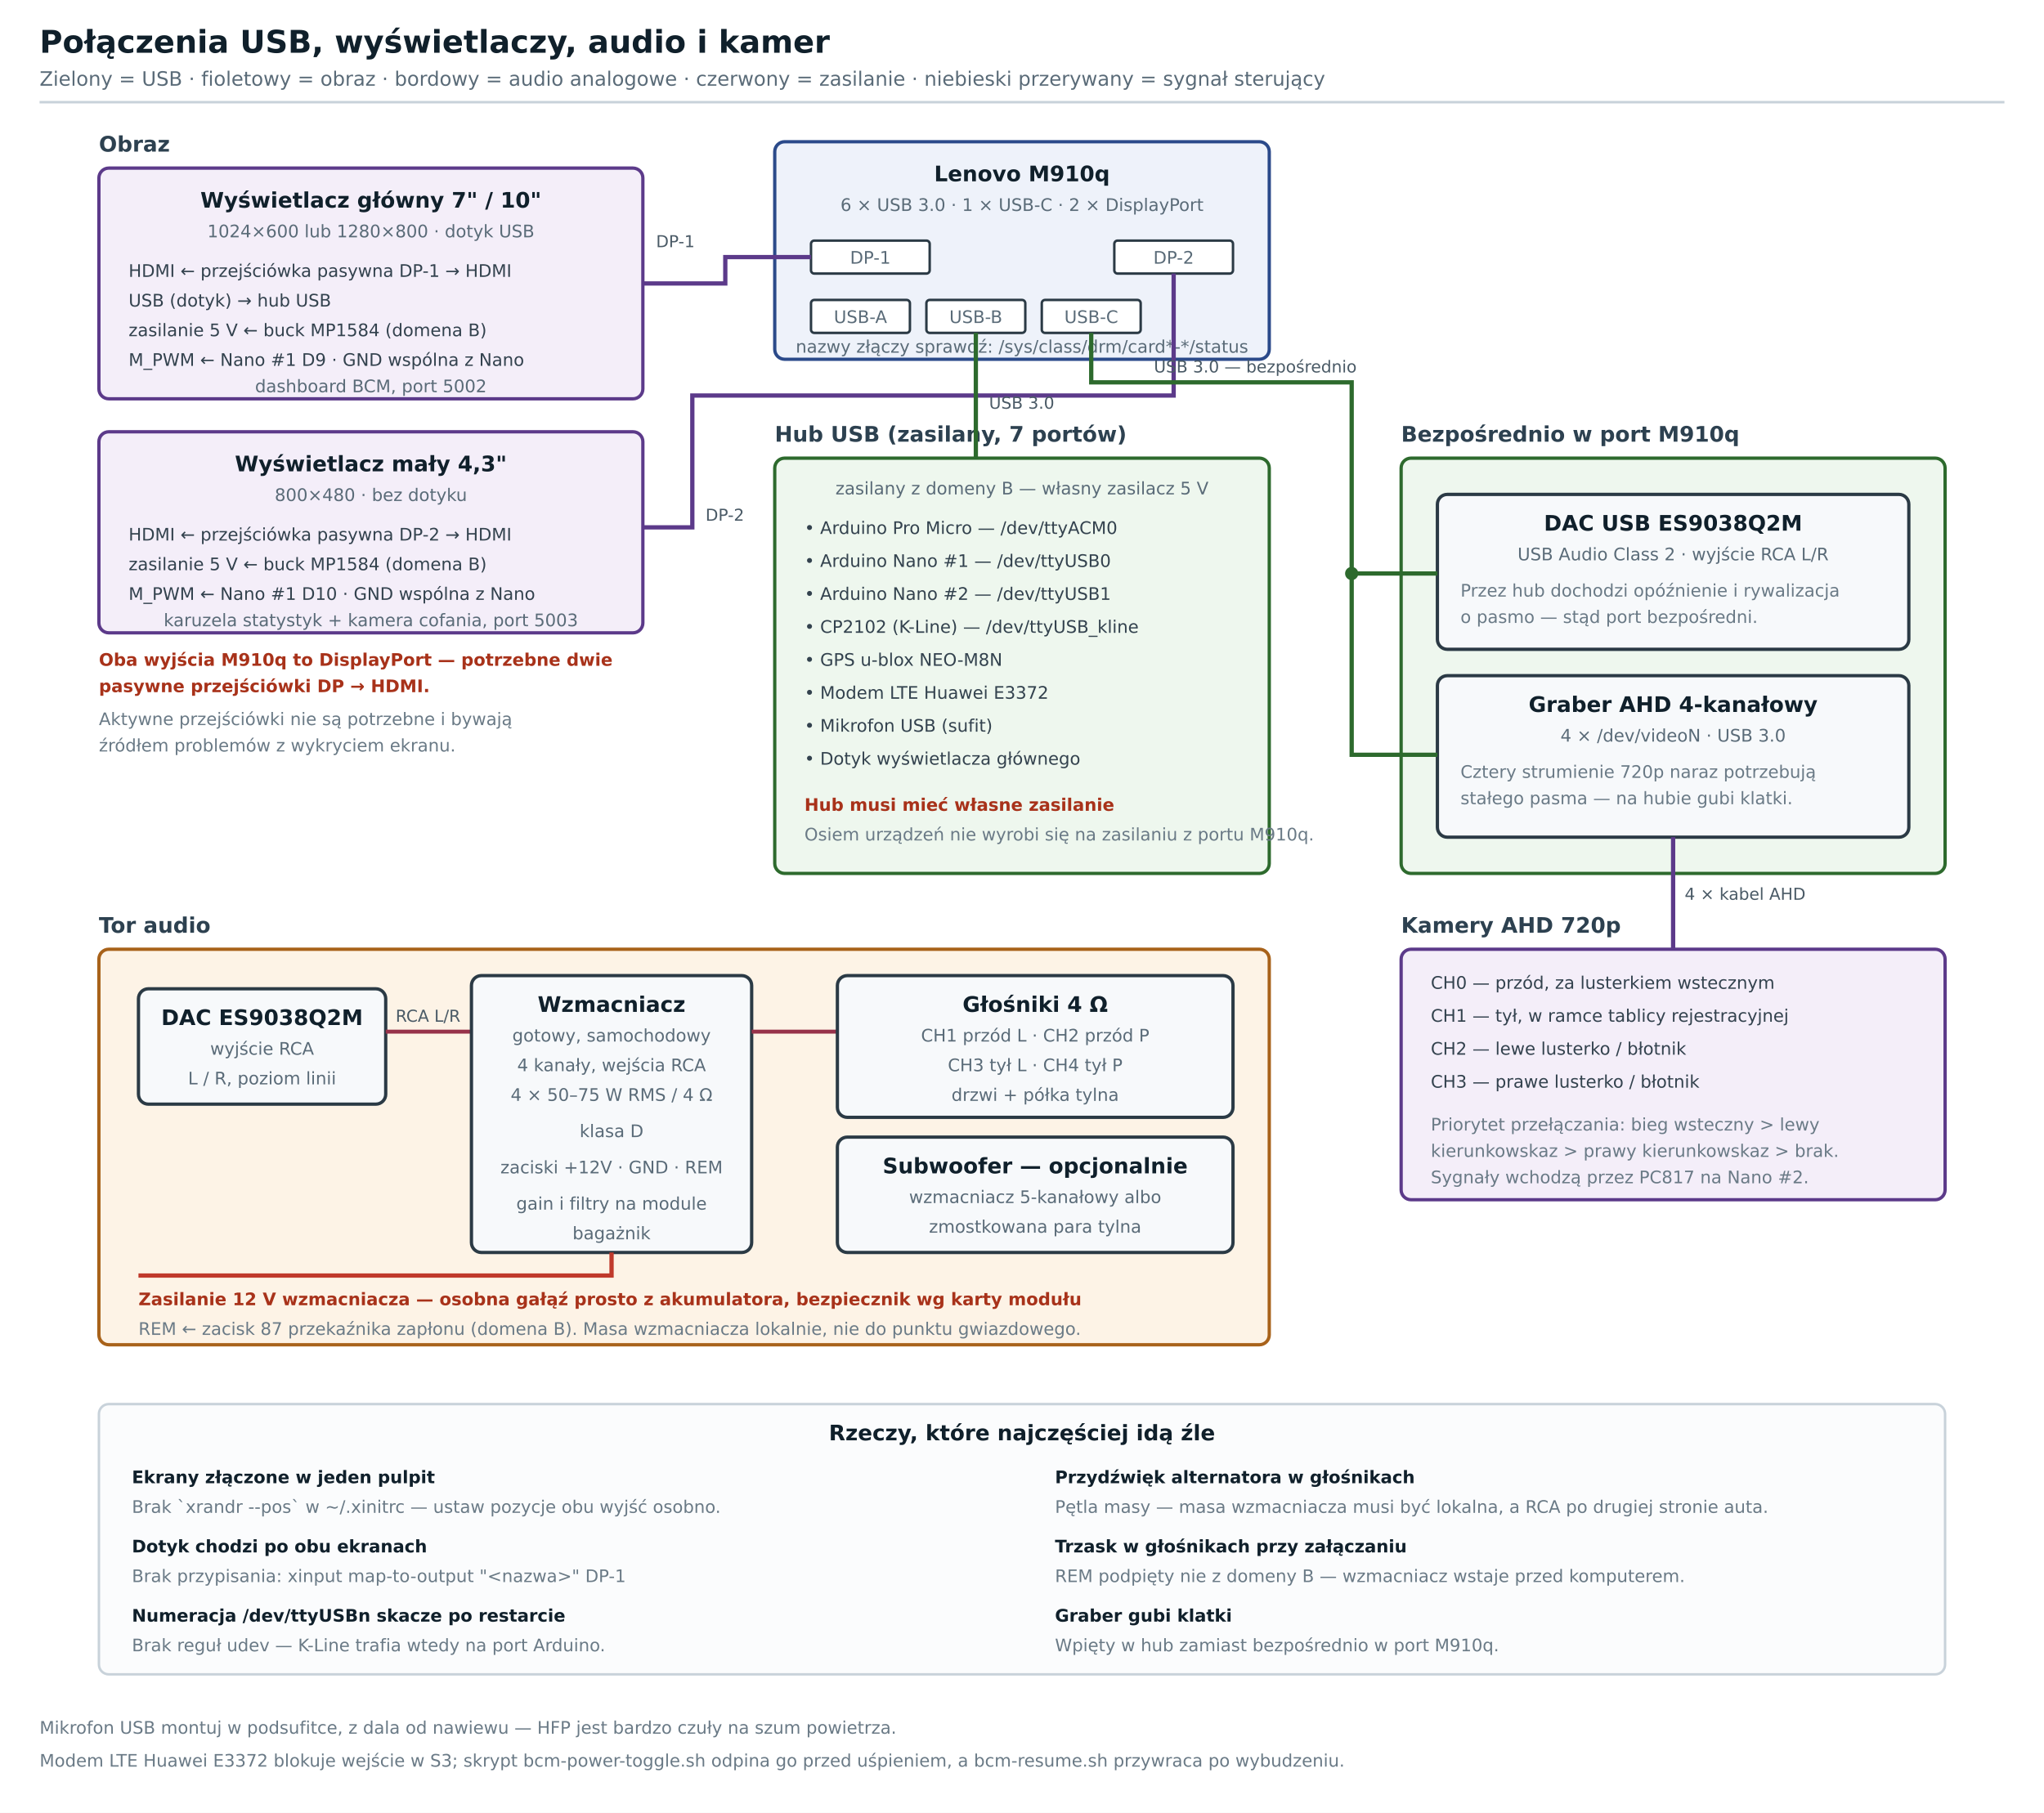
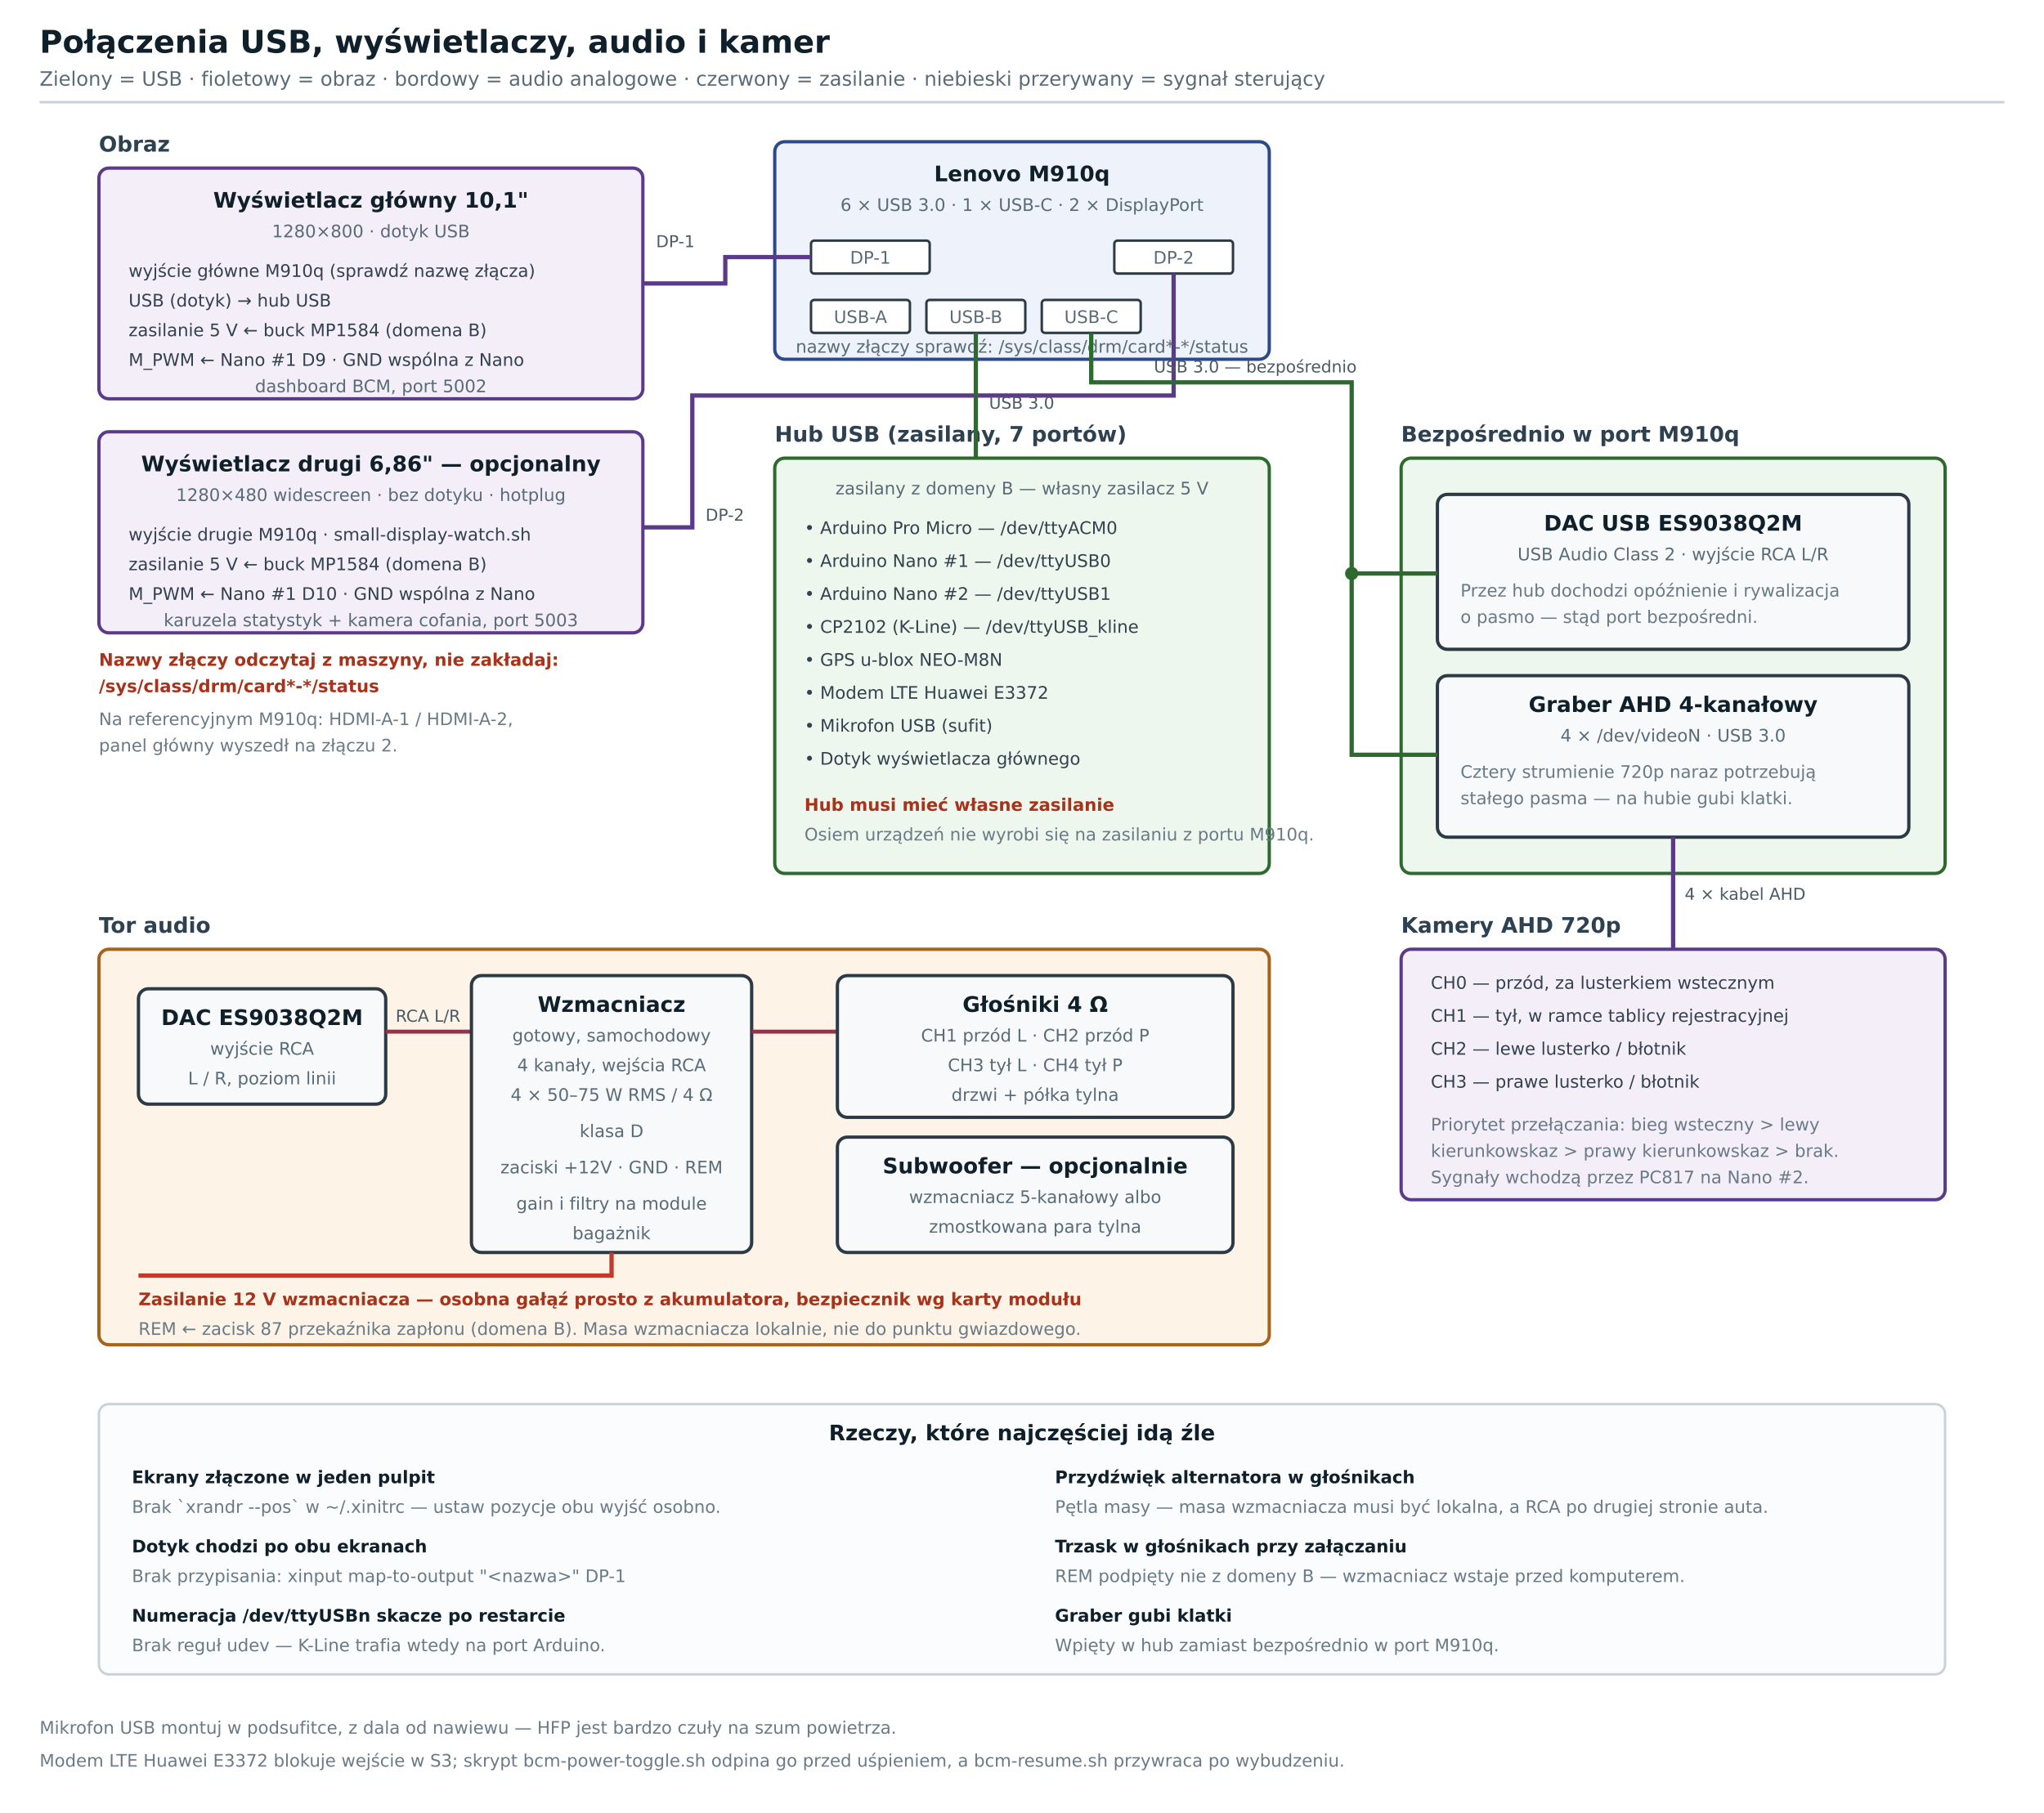
<svg xmlns="http://www.w3.org/2000/svg" width="1240" height="1100" viewBox="0 0 1240 1100" font-family="DejaVu Sans, Verdana, sans-serif">
  <style>
    .bg    { fill: #ffffff; }
    .mod   { fill: #f7f9fb; stroke: #2b3a45; stroke-width: 2; rx: 6; }
    .modB  { fill: #eef2fa; stroke: #2b4a8a; stroke-width: 2; rx: 6; }
    .modA  { fill: #eef7ee; stroke: #2d6a2d; stroke-width: 2; rx: 6; }
    .modV  { fill: #f4eef9; stroke: #5c3a8a; stroke-width: 2; rx: 6; }
    .modS  { fill: #fdf3e6; stroke: #a8621a; stroke-width: 2; rx: 6; }
    .term  { fill: #ffffff; stroke: #2b3a45; stroke-width: 1.5; rx: 2; }
    .wusb  { stroke: #2d6a2d; stroke-width: 2.6; fill: none; }
    .wdp   { stroke: #5c3a8a; stroke-width: 2.6; fill: none; }
    .waud  { stroke: #97324a; stroke-width: 2.4; fill: none; }
    .wpwr  { stroke: #c0392b; stroke-width: 2.6; fill: none; }
    .wsig  { stroke: #2b4a8a; stroke-width: 1.8; fill: none; stroke-dasharray: 5 3; }
    .ttl   { font-size: 19px; font-weight: bold; fill: #10202b; }
    .sub   { font-size: 12px; fill: #5a6b78; }
    .mt    { font-size: 13px; font-weight: bold; fill: #10202b; text-anchor: middle; }
    .ms    { font-size: 10.5px; fill: #5a6b78; text-anchor: middle; }
    .tl    { font-size: 10.5px; fill: #33424e; }
    .tb    { font-size: 10.5px; font-weight: bold; fill: #10202b; }
    .note  { font-size: 10.5px; fill: #6a7a86; }
    .warn  { font-size: 10.5px; font-weight: bold; fill: #a8321a; }
    .sec   { font-size: 13px; font-weight: bold; fill: #2d4150; }
    .wl    { font-size: 10px; fill: #4a5a66; }
  </style>
  <rect class="bg" x="0" y="0" width="1240" height="1100" />
  <text class="ttl" x="24" y="32">Połączenia USB, wyświetlaczy, audio i kamer</text>
  <text class="sub" x="24" y="52">Zielony = USB · fioletowy = obraz · bordowy = audio analogowe · czerwony = zasilanie · niebieski przerywany = sygnał sterujący</text>
  <line x1="24" y1="62" x2="1216" y2="62" stroke="#c8d2da" stroke-width="1.5" />
  <rect class="modB" x="470" y="86" width="300" height="132" />
  <text class="mt" x="620" y="110">Lenovo M910q</text>
  <text class="ms" x="620" y="128">6 × USB 3.0 · 1 × USB-C · 2 × DisplayPort</text>
  <rect class="term" x="492" y="146" width="72" height="20" />
  <text class="ms" x="528" y="160">DP-1</text>
  <rect class="term" x="676" y="146" width="72" height="20" />
  <text class="ms" x="712" y="160">DP-2</text>
  <rect class="term" x="492" y="182" width="60" height="20" />
  <text class="ms" x="522" y="196">USB-A</text>
  <rect class="term" x="562" y="182" width="60" height="20" />
  <text class="ms" x="592" y="196">USB-B</text>
  <rect class="term" x="632" y="182" width="60" height="20" />
  <text class="ms" x="662" y="196">USB-C</text>
  <text class="ms" x="620" y="214">nazwy złączy sprawdź: /sys/class/drm/card*-*/status</text>
  <text class="sec" x="60" y="92">Obraz</text>
  <rect class="modV" x="60" y="102" width="330" height="140" />
-   <text class="mt" x="225" y="126">Wyświetlacz główny 7" / 10"</text>
-   <text class="ms" x="225" y="144">1024×600 lub 1280×800 · dotyk USB</text>
-   <text class="tl" x="78" y="168">HDMI ← przejściówka pasywna DP-1 → HDMI</text>
+   <text class="mt" x="225" y="126">Wyświetlacz główny 10,1"</text>
+   <text class="ms" x="225" y="144">1280×800 · dotyk USB</text>
+   <text class="tl" x="78" y="168">wyjście główne M910q (sprawdź nazwę złącza)</text>
  <text class="tl" x="78" y="186">USB (dotyk) → hub USB</text>
  <text class="tl" x="78" y="204">zasilanie 5 V ← buck MP1584 (domena B)</text>
  <text class="tl" x="78" y="222">M_PWM ← Nano #1 D9 · GND wspólna z Nano</text>
  <text class="ms" x="225" y="238">dashboard BCM, port 5002</text>
  <rect class="modV" x="60" y="262" width="330" height="122" />
-   <text class="mt" x="225" y="286">Wyświetlacz mały 4,3"</text>
-   <text class="ms" x="225" y="304">800×480 · bez dotyku</text>
-   <text class="tl" x="78" y="328">HDMI ← przejściówka pasywna DP-2 → HDMI</text>
+   <text class="mt" x="225" y="286">Wyświetlacz drugi 6,86" — opcjonalny</text>
+   <text class="ms" x="225" y="304">1280×480 widescreen · bez dotyku · hotplug</text>
+   <text class="tl" x="78" y="328">wyjście drugie M910q · small-display-watch.sh</text>
  <text class="tl" x="78" y="346">zasilanie 5 V ← buck MP1584 (domena B)</text>
  <text class="tl" x="78" y="364">M_PWM ← Nano #1 D10 · GND wspólna z Nano</text>
  <text class="ms" x="225" y="380">karuzela statystyk + kamera cofania, port 5003</text>
  <path class="wdp" d="M492 156 L440 156 L440 172 L390 172" />
  <text class="wl" x="398" y="150">DP-1</text>
  <path class="wdp" d="M712 166 L712 240 L420 240 L420 320 L390 320" />
  <text class="wl" x="428" y="316">DP-2</text>
-   <text class="warn" x="60" y="404">Oba wyjścia M910q to DisplayPort — potrzebne dwie</text>
-   <text class="warn" x="60" y="420">pasywne przejściówki DP → HDMI.</text>
-   <text class="note" x="60" y="440">Aktywne przejściówki nie są potrzebne i bywają</text>
-   <text class="note" x="60" y="456">źródłem problemów z wykryciem ekranu.</text>
+   <text class="warn" x="60" y="404">Nazwy złączy odczytaj z maszyny, nie zakładaj:</text>
+   <text class="warn" x="60" y="420">/sys/class/drm/card*-*/status</text>
+   <text class="note" x="60" y="440">Na referencyjnym M910q: HDMI-A-1 / HDMI-A-2,</text>
+   <text class="note" x="60" y="456">panel główny wyszedł na złączu 2.</text>
  <text class="sec" x="470" y="268">Hub USB (zasilany, 7 portów)</text>
  <rect class="modA" x="470" y="278" width="300" height="252" />
  <text class="ms" x="620" y="300">zasilany z domeny B — własny zasilacz 5 V</text>
  <text class="tl" x="488" y="324">• Arduino Pro Micro — /dev/ttyACM0</text>
  <text class="tl" x="488" y="344">• Arduino Nano #1 — /dev/ttyUSB0</text>
  <text class="tl" x="488" y="364">• Arduino Nano #2 — /dev/ttyUSB1</text>
  <text class="tl" x="488" y="384">• CP2102 (K-Line) — /dev/ttyUSB_kline</text>
  <text class="tl" x="488" y="404">• GPS u-blox NEO-M8N</text>
  <text class="tl" x="488" y="424">• Modem LTE Huawei E3372</text>
  <text class="tl" x="488" y="444">• Mikrofon USB (sufit)</text>
  <text class="tl" x="488" y="464">• Dotyk wyświetlacza głównego</text>
  <text class="warn" x="488" y="492">Hub musi mieć własne zasilanie</text>
  <text class="note" x="488" y="510">Osiem urządzeń nie wyrobi się na zasilaniu z portu M910q.</text>
  <path class="wusb" d="M592 202 L592 278" />
  <text class="wl" x="600" y="248">USB 3.0</text>
  <text class="sec" x="850" y="268">Bezpośrednio w port M910q</text>
  <rect class="modA" x="850" y="278" width="330" height="252" />
  <rect class="mod" x="872" y="300" width="286" height="94" />
  <text class="mt" x="1015" y="322">DAC USB ES9038Q2M</text>
  <text class="ms" x="1015" y="340">USB Audio Class 2 · wyjście RCA L/R</text>
  <text class="note" x="886" y="362">Przez hub dochodzi opóźnienie i rywalizacja</text>
  <text class="note" x="886" y="378">o pasmo — stąd port bezpośredni.</text>
  <rect class="mod" x="872" y="410" width="286" height="98" />
  <text class="mt" x="1015" y="432">Graber AHD 4-kanałowy</text>
  <text class="ms" x="1015" y="450">4 × /dev/videoN · USB 3.0</text>
  <text class="note" x="886" y="472">Cztery strumienie 720p naraz potrzebują</text>
  <text class="note" x="886" y="488">stałego pasma — na hubie gubi klatki.</text>
  <path class="wusb" d="M662 202 L662 232 L820 232 L820 348 L872 348" />
  <text class="wl" x="700" y="226">USB 3.0 — bezpośrednio</text>
  <path class="wusb" d="M820 348 L820 458 L872 458" />
  <circle cx="820" cy="348" r="4" fill="#2d6a2d" />
  <text class="sec" x="850" y="566">Kamery AHD 720p</text>
  <rect class="modV" x="850" y="576" width="330" height="152" />
  <text class="tl" x="868" y="600">CH0 — przód, za lusterkiem wstecznym</text>
  <text class="tl" x="868" y="620">CH1 — tył, w ramce tablicy rejestracyjnej</text>
  <text class="tl" x="868" y="640">CH2 — lewe lusterko / błotnik</text>
  <text class="tl" x="868" y="660">CH3 — prawe lusterko / błotnik</text>
  <text class="note" x="868" y="686">Priorytet przełączania: bieg wsteczny &gt; lewy</text>
  <text class="note" x="868" y="702">kierunkowskaz &gt; prawy kierunkowskaz &gt; brak.</text>
  <text class="note" x="868" y="718">Sygnały wchodzą przez PC817 na Nano #2.</text>
  <path class="wdp" d="M1015 576 L1015 508" />
  <text class="wl" x="1022" y="546">4 × kabel AHD</text>
  <text class="sec" x="60" y="566">Tor audio</text>
  <rect class="modS" x="60" y="576" width="710" height="240" />
  <rect class="mod" x="84" y="600" width="150" height="70" />
  <text class="mt" x="159" y="622">DAC ES9038Q2M</text>
  <text class="ms" x="159" y="640">wyjście RCA</text>
  <text class="ms" x="159" y="658">L / R, poziom linii</text>
  <path class="waud" d="M234 626 L286 626" />
  <text class="wl" x="240" y="620">RCA L/R</text>
  <rect class="mod" x="286" y="592" width="170" height="168" />
  <text class="mt" x="371" y="614">Wzmacniacz</text>
  <text class="ms" x="371" y="632">gotowy, samochodowy</text>
  <text class="ms" x="371" y="650">4 kanały, wejścia RCA</text>
  <text class="ms" x="371" y="668">4 × 50–75 W RMS / 4 Ω</text>
  <text class="ms" x="371" y="690">klasa D</text>
  <text class="ms" x="371" y="712">zaciski +12V · GND · REM</text>
  <text class="ms" x="371" y="734">gain i filtry na module</text>
  <text class="ms" x="371" y="752">bagażnik</text>
  <path class="waud" d="M456 626 L508 626" />
  <rect class="mod" x="508" y="592" width="240" height="86" />
  <text class="mt" x="628" y="614">Głośniki 4 Ω</text>
  <text class="ms" x="628" y="632">CH1 przód L · CH2 przód P</text>
  <text class="ms" x="628" y="650">CH3 tył L · CH4 tył P</text>
  <text class="ms" x="628" y="668">drzwi + półka tylna</text>
  <rect class="mod" x="508" y="690" width="240" height="70" />
  <text class="mt" x="628" y="712">Subwoofer — opcjonalnie</text>
  <text class="ms" x="628" y="730">wzmacniacz 5-kanałowy albo</text>
  <text class="ms" x="628" y="748">zmostkowana para tylna</text>
  <path class="wpwr" d="M371 760 L371 774 L84 774" />
  <text class="warn" x="84" y="792">Zasilanie 12 V wzmacniacza — osobna gałąź prosto z akumulatora, bezpiecznik wg karty modułu</text>
  <text class="note" x="84" y="810">REM ← zacisk 87 przekaźnika zapłonu (domena B). Masa wzmacniacza lokalnie, nie do punktu gwiazdowego.</text>
  <rect x="60" y="852" width="1120" height="164" fill="#fbfcfd" stroke="#c8d2da" stroke-width="1.5" rx="6" />
  <text class="mt" x="620" y="874">Rzeczy, które najczęściej idą źle</text>
  <text class="tb" x="80" y="900">Ekrany złączone w jeden pulpit</text>
  <text class="note" x="80" y="918">Brak `xrandr --pos` w ~/.xinitrc — ustaw pozycje obu wyjść osobno.</text>
  <text class="tb" x="80" y="942">Dotyk chodzi po obu ekranach</text>
  <text class="note" x="80" y="960">Brak przypisania: xinput map-to-output "&lt;nazwa&gt;" DP-1</text>
  <text class="tb" x="80" y="984">Numeracja /dev/ttyUSBn skacze po restarcie</text>
  <text class="note" x="80" y="1002">Brak reguł udev — K-Line trafia wtedy na port Arduino.</text>
  <text class="tb" x="640" y="900">Przydźwięk alternatora w głośnikach</text>
  <text class="note" x="640" y="918">Pętla masy — masa wzmacniacza musi być lokalna, a RCA po drugiej stronie auta.</text>
  <text class="tb" x="640" y="942">Trzask w głośnikach przy załączaniu</text>
  <text class="note" x="640" y="960">REM podpięty nie z domeny B — wzmacniacz wstaje przed komputerem.</text>
  <text class="tb" x="640" y="984">Graber gubi klatki</text>
  <text class="note" x="640" y="1002">Wpięty w hub zamiast bezpośrednio w port M910q.</text>
  <text class="note" x="24" y="1052">Mikrofon USB montuj w podsufitce, z dala od nawiewu — HFP jest bardzo czuły na szum powietrza.</text>
  <text class="note" x="24" y="1072">Modem LTE Huawei E3372 blokuje wejście w S3; skrypt bcm-power-toggle.sh odpina go przed uśpieniem, a bcm-resume.sh przywraca po wybudzeniu.</text>
</svg>
